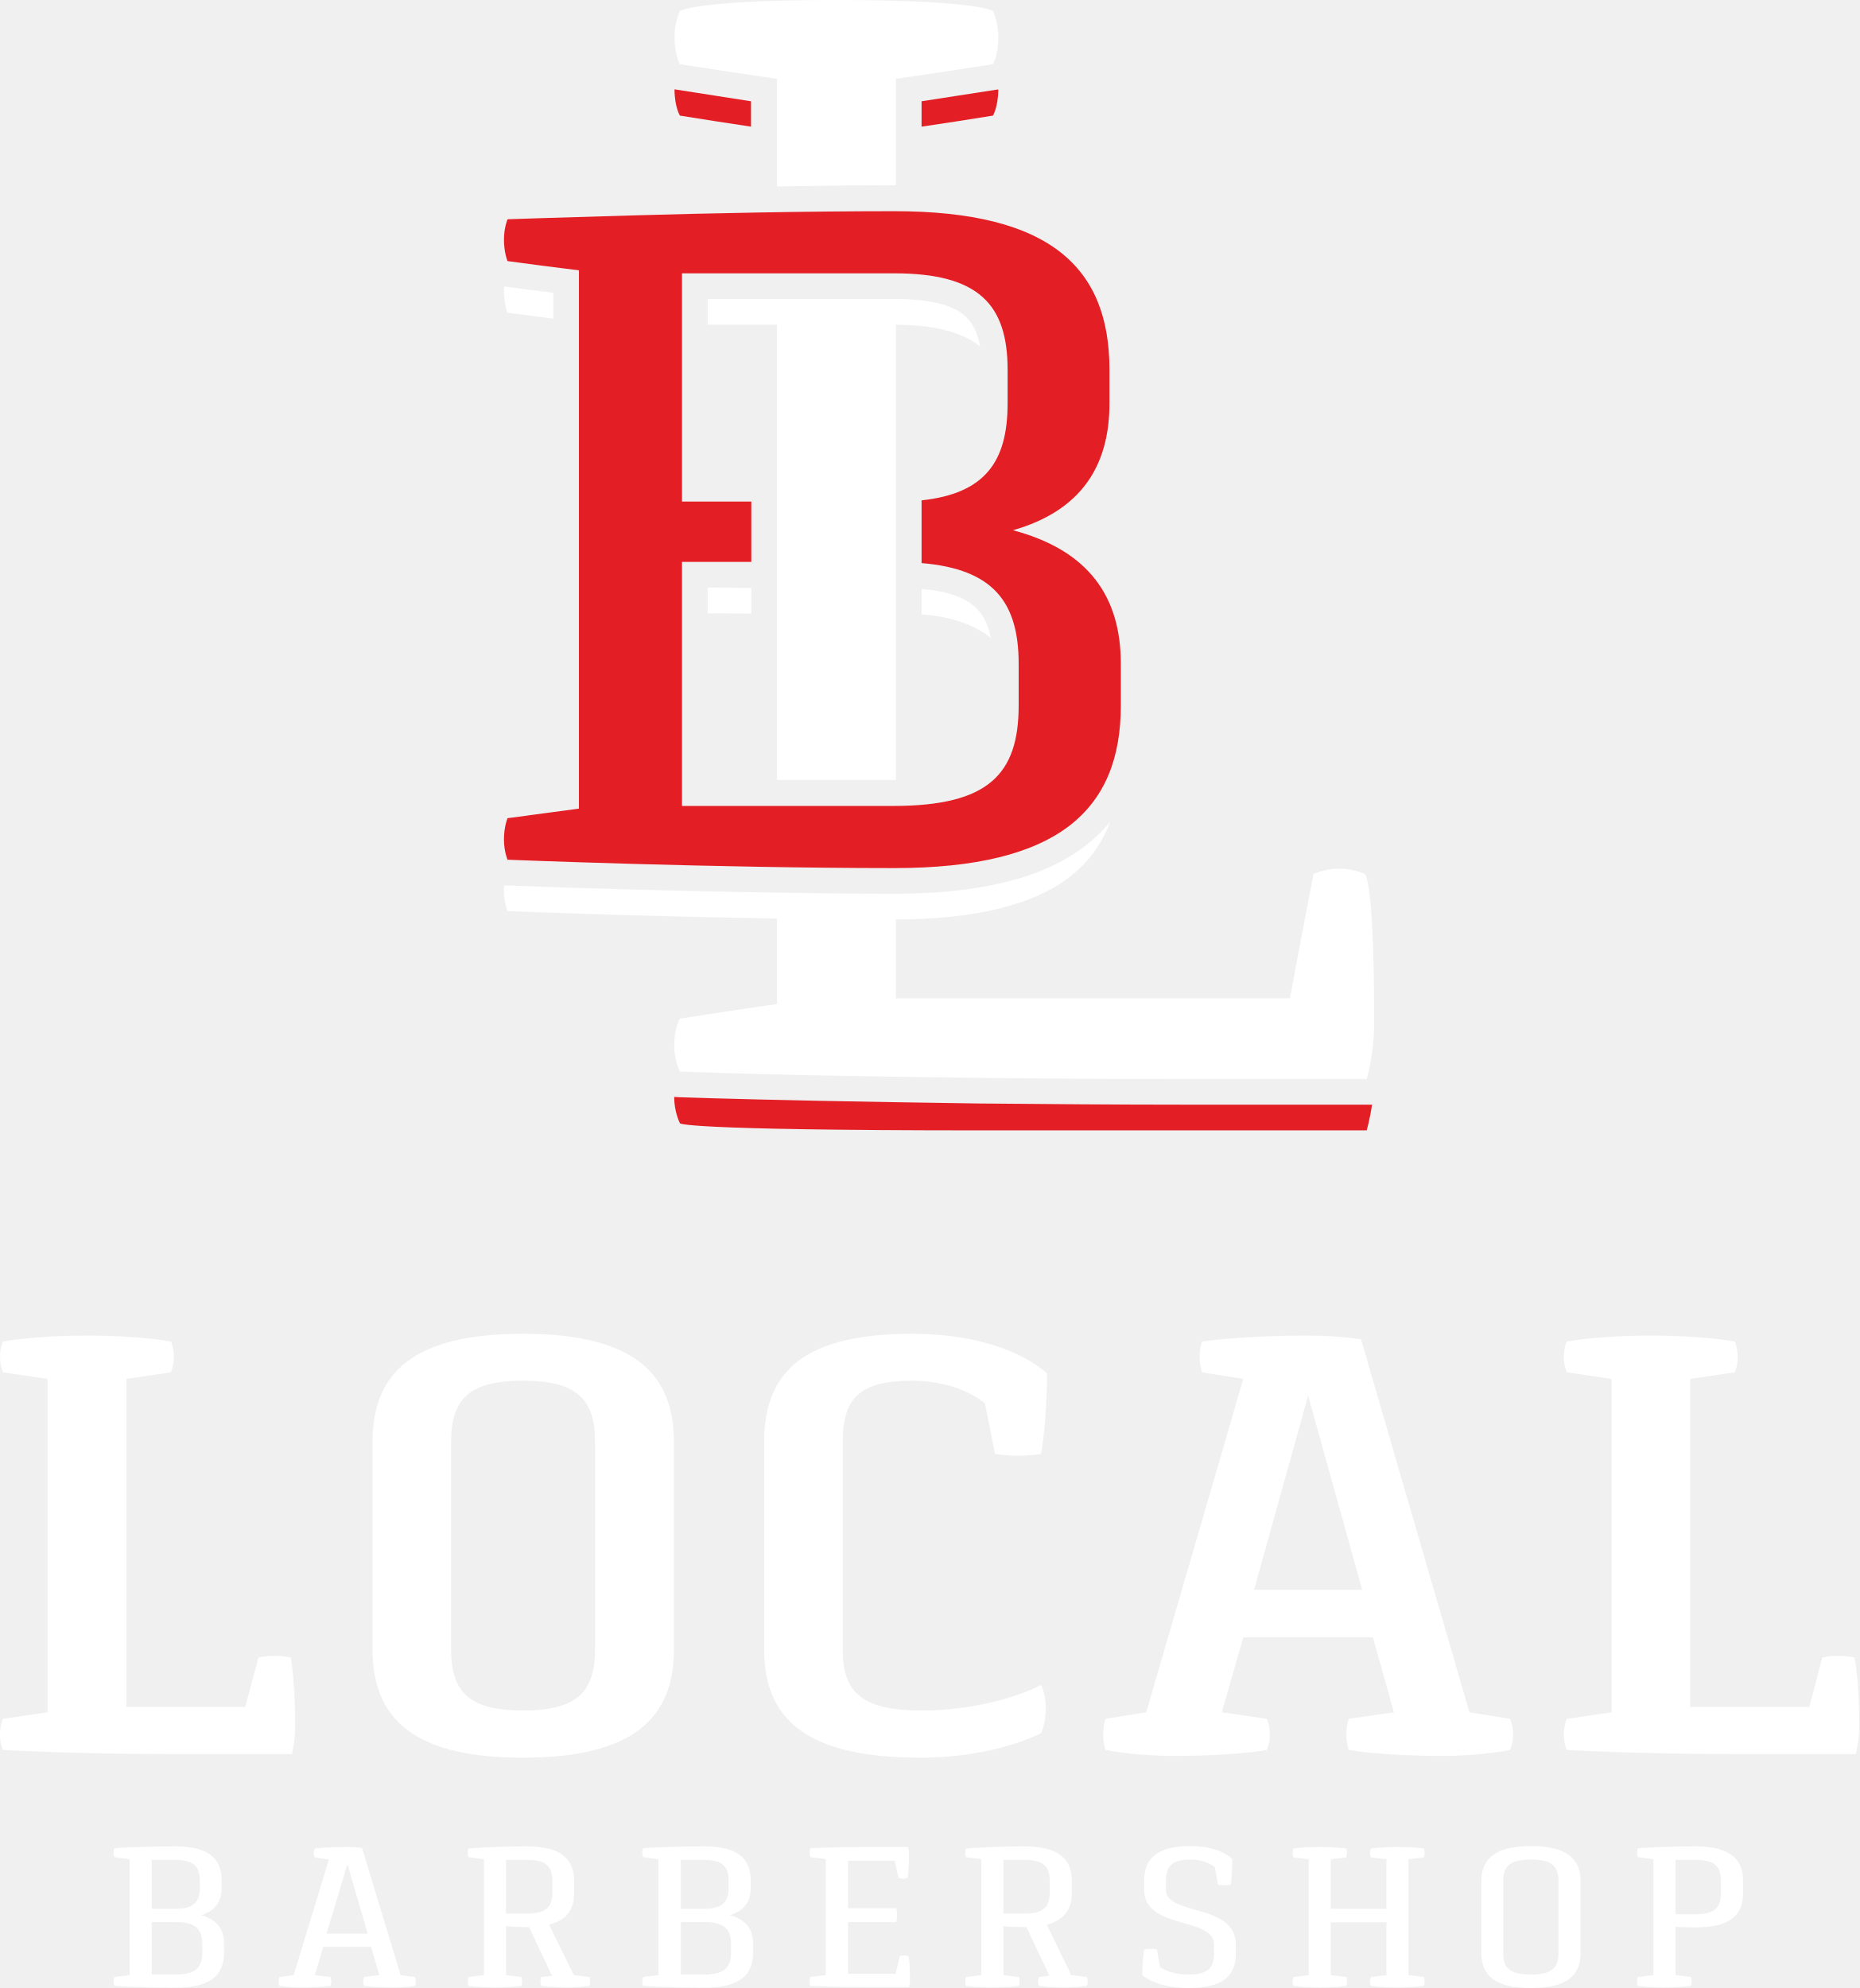
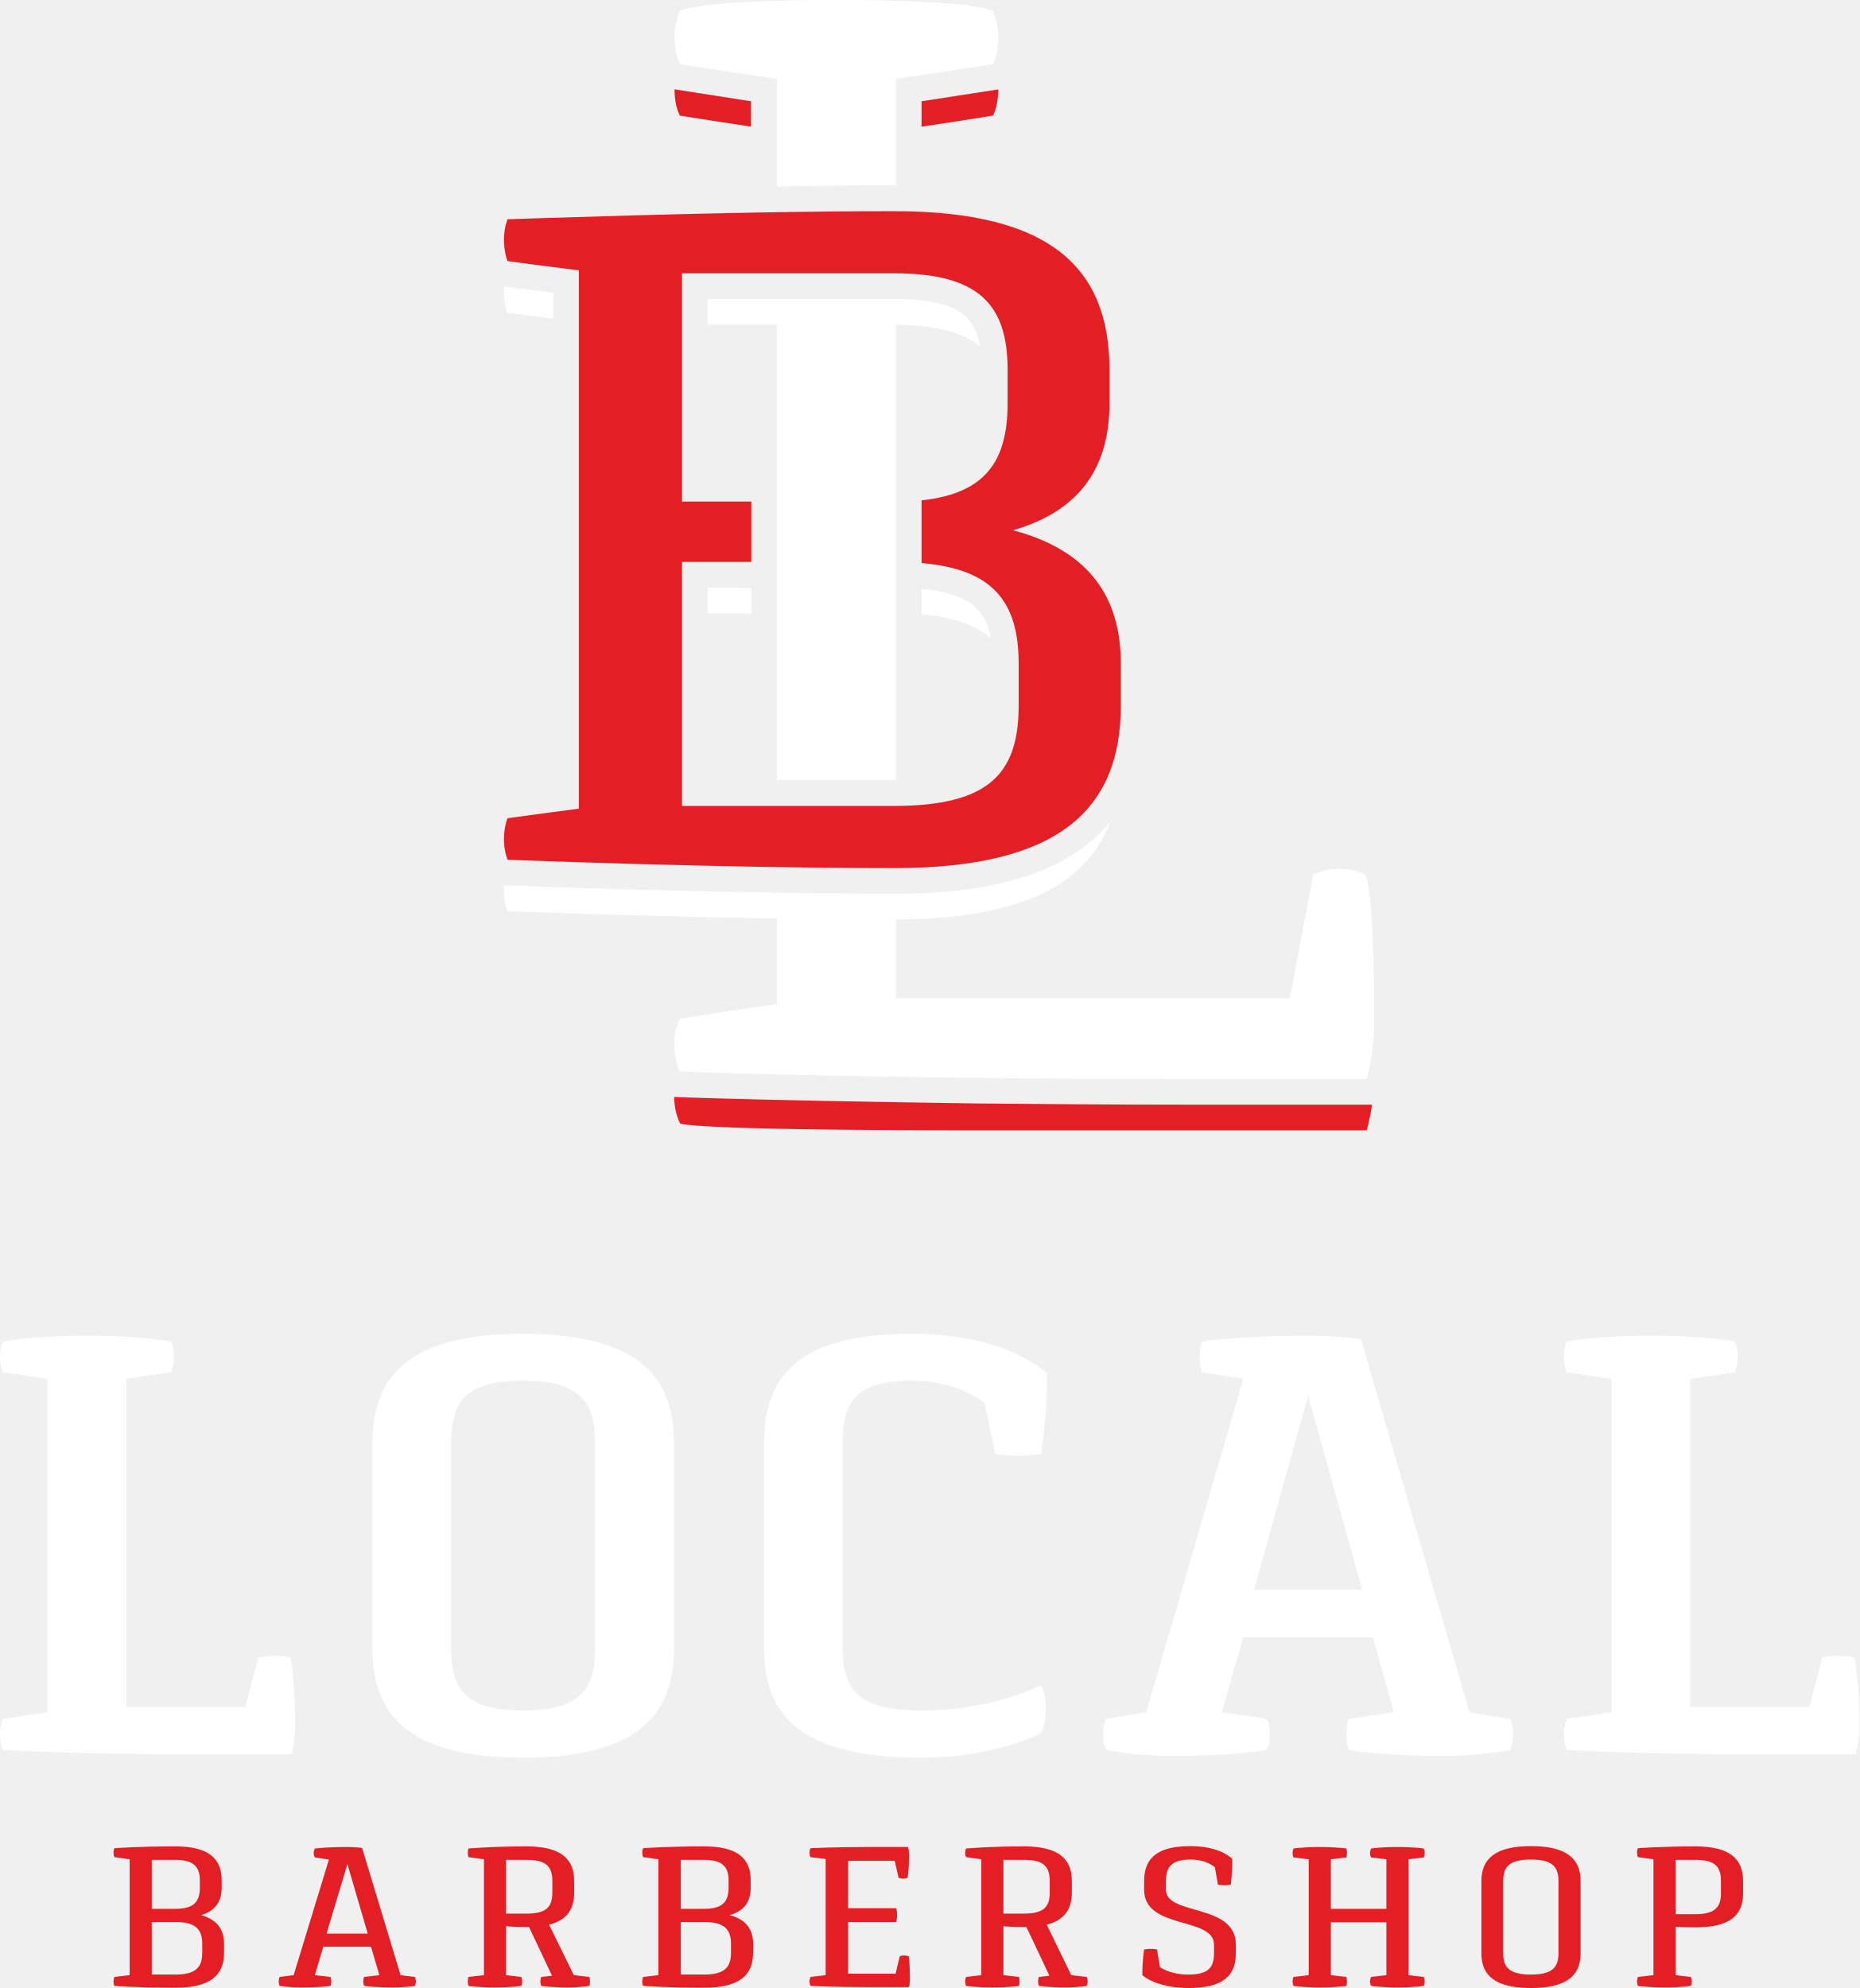
<svg xmlns="http://www.w3.org/2000/svg" xml:space="preserve" version="1.1" style="shape-rendering:geometricPrecision; text-rendering:geometricPrecision; image-rendering:optimizeQuality; fill-rule:evenodd; clip-rule:evenodd" viewBox="0 0 6224 6655">
  <defs>
    <style type="text/css">
   
    .fil0 {fill:#E31E24;fill-rule:nonzero}
    .fil1 {fill:#ffffff;fill-rule:nonzero}
   
  </style>
  </defs>
  <g id="Layer_x0020_1">
    <path class="fil0" d="M1938 2707c-80,11 -160,21 -239,32 0,0 -12,28 -12,71 0,40 12,68 12,68 0,0 174,7 422,14 249,7 573,14 873,14 275,0 464,-49 585,-141 121,-93 173,-229 173,-403 0,-46 0,-93 0,-140 0,-223 -106,-379 -361,-447 227,-65 323,-214 323,-425 0,-37 0,-74 0,-112 0,-342 -198,-531 -720,-531 -300,0 -624,7 -872,14 -249,7 -423,13 -423,13 0,0 -12,28 -12,68 0,44 12,72 12,72 80,11 159,21 239,31 0,301 0,602 0,902 0,300 0,600 0,900zm345 -826c77,0 155,0 232,0 0,-68 0,-135 0,-202 -77,0 -155,0 -232,0 0,-255 0,-510 0,-764 237,0 474,0 711,0 283,0 379,105 379,323 0,37 0,75 0,112 0,195 -75,302 -288,325 0,70 0,140 0,210 241,20 325,132 325,337 0,47 0,94 0,140 0,233 -105,335 -416,336 -237,0 -474,0 -711,0 0,-272 0,-544 0,-817z" />
    <g id="_674001232">
-       <path class="fil1" d="M434 6612l-51 6c0,0 -3,6 -3,16 0,8 3,14 3,14 0,0 75,6 204,6 118,0 163,-42 163,-117l0 -30c0,-48 -23,-81 -77,-96 48,-14 69,-46 69,-92l0 -24c0,-73 -43,-114 -155,-114 -129,0 -204,6 -204,6 0,0 -3,6 -3,15 0,9 3,15 3,15l51 7 0 388zm74 -178l79 0c67,0 90,24 90,73l0 30c0,50 -23,73 -90,73l-79 0 0 -176zm0 -208l79 0c61,0 82,23 82,69l0 24c0,48 -21,71 -82,71l-79 0 0 -164zm475 386l-47 6c0,0 -3,6 -3,15 0,9 3,15 3,15 0,0 29,5 72,5 68,0 98,-5 98,-5 0,0 3,-6 3,-15 0,-9 -3,-15 -3,-15l-52 -6 28 -95 160 0 28 95 -51 6c0,0 -3,6 -3,15 0,9 3,15 3,15 0,0 30,5 98,5 43,0 72,-5 72,-5 0,0 3,-6 3,-15 0,-9 -3,-15 -3,-15l-48 -6 -129 -426c0,0 -23,-3 -49,-3 -72,0 -109,5 -109,5 0,0 -4,7 -4,15 0,10 4,15 4,15l47 7 -118 387zm180 -372l68 233 -138 0 70 -233zm685 374l-36 4c0,0 -3,6 -3,15 0,9 3,15 3,15 0,0 30,5 92,5 38,0 69,-5 69,-5 0,0 2,-6 2,-15 0,-9 -2,-15 -2,-15l-52 -6 -83 -169c60,-15 84,-52 84,-107l0 -39c0,-74 -44,-116 -159,-116 -118,0 -195,7 -195,7 0,0 -2,6 -2,15 0,9 2,14 2,14l52 7 0 388 -52 6c0,0 -2,6 -2,15 0,9 2,15 2,15 0,0 31,5 88,5 59,0 89,-5 89,-5 0,0 3,-6 3,-15 0,-9 -3,-15 -3,-15l-51 -6 0 -164c0,0 25,3 69,3l8 0 77 163zm-154 -388l69 0c64,0 86,21 86,71l0 39c0,49 -22,70 -86,70l-69 0 0 -180zm510 386l-51 6c0,0 -3,6 -3,16 0,8 3,14 3,14 0,0 75,6 204,6 119,0 164,-42 164,-117l0 -30c0,-48 -23,-81 -78,-96 49,-14 70,-46 70,-92l0 -24c0,-73 -43,-114 -156,-114 -129,0 -204,6 -204,6 0,0 -3,6 -3,15 0,9 3,15 3,15l51 7 0 388zm75 -178l78 0c67,0 90,24 90,73l0 30c0,50 -23,73 -90,73l-78 0 0 -176zm0 -208l78 0c61,0 82,23 82,69l0 24c0,48 -21,71 -82,71l-78 0 0 -164zm729 60c0,0 6,3 15,3 9,0 15,-3 15,-3 0,0 5,-22 5,-75 0,-16 -3,-28 -3,-28l-137 0c-112,0 -190,4 -190,4 0,0 -3,6 -3,15 0,9 3,15 3,15l51 6 0 389 -51 6c0,0 -3,6 -3,15 0,9 3,15 3,15 0,0 78,4 190,4l140 0c0,0 3,-12 3,-28 0,-53 -4,-75 -4,-75 0,0 -6,-3 -16,-3 -9,0 -14,3 -14,3l-14 58 -159 0 0 -173 161 0c0,0 3,-10 3,-23 0,-13 -3,-23 -3,-23l-161 0 0 -159 156 0 13 57zm505 328l-35 4c0,0 -3,6 -3,15 0,9 3,15 3,15 0,0 30,5 92,5 37,0 68,-5 68,-5 0,0 3,-6 3,-15 0,-9 -3,-15 -3,-15l-52 -6 -82 -169c59,-15 84,-52 84,-107l0 -39c0,-74 -44,-116 -160,-116 -118,0 -194,7 -194,7 0,0 -3,6 -3,15 0,9 3,14 3,14l51 7 0 388 -51 6c0,0 -3,6 -3,15 0,9 3,15 3,15 0,0 30,5 88,5 58,0 89,-5 89,-5 0,0 2,-6 2,-15 0,-9 -2,-15 -2,-15l-52 -6 0 -164c0,0 25,3 69,3l8 0 77 163zm-154 -388l69 0c64,0 86,21 86,71l0 39c0,49 -22,70 -86,70l-69 0 0 -180zm524 359l-10 -59c0,0 -8,-2 -21,-2 -13,0 -22,2 -22,2 0,0 -6,35 -6,86 0,0 45,43 155,43 115,0 158,-41 158,-116l0 -29c0,-140 -234,-96 -234,-184l0 -29c0,-49 21,-72 82,-72 55,0 82,26 82,26l10 58c0,0 9,2 21,2 12,0 22,-2 22,-2 0,0 5,-35 5,-86 0,0 -38,-43 -140,-43 -113,0 -155,42 -155,117l0 29c0,135 234,89 234,184l0 29c0,50 -22,71 -86,71 -63,0 -95,-25 -95,-25l0 0zm498 27l-51 6c0,0 -3,6 -3,15 0,9 3,15 3,15 0,0 30,5 88,5 58,0 89,-5 89,-5 0,0 2,-6 2,-15 0,-9 -2,-15 -2,-15l-52 -6 0 -177 186 0 0 177 -51 6c0,0 -4,6 -4,15 0,9 4,15 4,15 0,0 30,5 88,5 57,0 88,-5 88,-5 0,0 3,-6 3,-15 0,-9 -3,-15 -3,-15l-51 -6 0 -388 51 -6c0,0 3,-5 3,-15 0,-8 -3,-15 -3,-15 0,0 -31,-5 -88,-5 -58,0 -88,5 -88,5 0,0 -4,7 -4,15 0,10 4,15 4,15l51 6 0 166 -186 0 0 -166 52 -6c0,0 2,-5 2,-15 0,-8 -2,-15 -2,-15 0,0 -31,-5 -89,-5 -58,0 -88,5 -88,5 0,0 -3,7 -3,15 0,10 3,15 3,15l51 6 0 388zm578 -73c0,74 46,116 166,116 120,0 166,-42 166,-116l0 -242c0,-74 -46,-117 -166,-117 -120,0 -166,43 -166,117l0 242zm73 -242c0,-50 23,-72 93,-72 69,0 92,22 92,72l0 242c0,49 -23,71 -92,71 -70,0 -93,-22 -93,-71l0 -242zm503 315l-52 6c0,0 -3,6 -3,15 0,9 3,15 3,15 0,0 31,5 88,5 59,0 89,-5 89,-5 0,0 3,-6 3,-15 0,-9 -3,-15 -3,-15l-51 -6 0 -162c0,0 22,2 66,2 116,0 160,-40 160,-114l0 -41c0,-74 -44,-116 -160,-116 -114,0 -192,6 -192,6 0,0 -3,6 -3,15 0,9 3,15 3,15l52 7 0 388zm74 -386l66 0c64,0 86,21 86,71l0 41c0,48 -22,70 -86,70l-66 0 0 -182z" />
+       <path class="fil0" d="M434 6612l-51 6c0,0 -3,6 -3,16 0,8 3,14 3,14 0,0 75,6 204,6 118,0 163,-42 163,-117l0 -30c0,-48 -23,-81 -77,-96 48,-14 69,-46 69,-92l0 -24c0,-73 -43,-114 -155,-114 -129,0 -204,6 -204,6 0,0 -3,6 -3,15 0,9 3,15 3,15l51 7 0 388zm74 -178l79 0c67,0 90,24 90,73l0 30c0,50 -23,73 -90,73l-79 0 0 -176zm0 -208l79 0c61,0 82,23 82,69l0 24c0,48 -21,71 -82,71l-79 0 0 -164zm475 386l-47 6c0,0 -3,6 -3,15 0,9 3,15 3,15 0,0 29,5 72,5 68,0 98,-5 98,-5 0,0 3,-6 3,-15 0,-9 -3,-15 -3,-15l-52 -6 28 -95 160 0 28 95 -51 6c0,0 -3,6 -3,15 0,9 3,15 3,15 0,0 30,5 98,5 43,0 72,-5 72,-5 0,0 3,-6 3,-15 0,-9 -3,-15 -3,-15l-48 -6 -129 -426c0,0 -23,-3 -49,-3 -72,0 -109,5 -109,5 0,0 -4,7 -4,15 0,10 4,15 4,15l47 7 -118 387zm180 -372l68 233 -138 0 70 -233zm685 374l-36 4c0,0 -3,6 -3,15 0,9 3,15 3,15 0,0 30,5 92,5 38,0 69,-5 69,-5 0,0 2,-6 2,-15 0,-9 -2,-15 -2,-15l-52 -6 -83 -169c60,-15 84,-52 84,-107l0 -39c0,-74 -44,-116 -159,-116 -118,0 -195,7 -195,7 0,0 -2,6 -2,15 0,9 2,14 2,14l52 7 0 388 -52 6c0,0 -2,6 -2,15 0,9 2,15 2,15 0,0 31,5 88,5 59,0 89,-5 89,-5 0,0 3,-6 3,-15 0,-9 -3,-15 -3,-15l-51 -6 0 -164c0,0 25,3 69,3l8 0 77 163zm-154 -388l69 0c64,0 86,21 86,71l0 39c0,49 -22,70 -86,70l-69 0 0 -180zm510 386l-51 6c0,0 -3,6 -3,16 0,8 3,14 3,14 0,0 75,6 204,6 119,0 164,-42 164,-117l0 -30c0,-48 -23,-81 -78,-96 49,-14 70,-46 70,-92l0 -24c0,-73 -43,-114 -156,-114 -129,0 -204,6 -204,6 0,0 -3,6 -3,15 0,9 3,15 3,15l51 7 0 388zm75 -178l78 0c67,0 90,24 90,73l0 30c0,50 -23,73 -90,73l-78 0 0 -176zm0 -208l78 0c61,0 82,23 82,69l0 24c0,48 -21,71 -82,71l-78 0 0 -164zm729 60c0,0 6,3 15,3 9,0 15,-3 15,-3 0,0 5,-22 5,-75 0,-16 -3,-28 -3,-28l-137 0c-112,0 -190,4 -190,4 0,0 -3,6 -3,15 0,9 3,15 3,15l51 6 0 389 -51 6c0,0 -3,6 -3,15 0,9 3,15 3,15 0,0 78,4 190,4l140 0c0,0 3,-12 3,-28 0,-53 -4,-75 -4,-75 0,0 -6,-3 -16,-3 -9,0 -14,3 -14,3l-14 58 -159 0 0 -173 161 0c0,0 3,-10 3,-23 0,-13 -3,-23 -3,-23l-161 0 0 -159 156 0 13 57zm505 328l-35 4c0,0 -3,6 -3,15 0,9 3,15 3,15 0,0 30,5 92,5 37,0 68,-5 68,-5 0,0 3,-6 3,-15 0,-9 -3,-15 -3,-15l-52 -6 -82 -169c59,-15 84,-52 84,-107l0 -39c0,-74 -44,-116 -160,-116 -118,0 -194,7 -194,7 0,0 -3,6 -3,15 0,9 3,14 3,14l51 7 0 388 -51 6c0,0 -3,6 -3,15 0,9 3,15 3,15 0,0 30,5 88,5 58,0 89,-5 89,-5 0,0 2,-6 2,-15 0,-9 -2,-15 -2,-15l-52 -6 0 -164c0,0 25,3 69,3l8 0 77 163zm-154 -388l69 0c64,0 86,21 86,71l0 39c0,49 -22,70 -86,70l-69 0 0 -180zm524 359l-10 -59c0,0 -8,-2 -21,-2 -13,0 -22,2 -22,2 0,0 -6,35 -6,86 0,0 45,43 155,43 115,0 158,-41 158,-116l0 -29c0,-140 -234,-96 -234,-184l0 -29c0,-49 21,-72 82,-72 55,0 82,26 82,26l10 58c0,0 9,2 21,2 12,0 22,-2 22,-2 0,0 5,-35 5,-86 0,0 -38,-43 -140,-43 -113,0 -155,42 -155,117l0 29c0,135 234,89 234,184l0 29c0,50 -22,71 -86,71 -63,0 -95,-25 -95,-25l0 0zm498 27l-51 6c0,0 -3,6 -3,15 0,9 3,15 3,15 0,0 30,5 88,5 58,0 89,-5 89,-5 0,0 2,-6 2,-15 0,-9 -2,-15 -2,-15l-52 -6 0 -177 186 0 0 177 -51 6c0,0 -4,6 -4,15 0,9 4,15 4,15 0,0 30,5 88,5 57,0 88,-5 88,-5 0,0 3,-6 3,-15 0,-9 -3,-15 -3,-15l-51 -6 0 -388 51 -6c0,0 3,-5 3,-15 0,-8 -3,-15 -3,-15 0,0 -31,-5 -88,-5 -58,0 -88,5 -88,5 0,0 -4,7 -4,15 0,10 4,15 4,15l51 6 0 166 -186 0 0 -166 52 -6c0,0 2,-5 2,-15 0,-8 -2,-15 -2,-15 0,0 -31,-5 -89,-5 -58,0 -88,5 -88,5 0,0 -3,7 -3,15 0,10 3,15 3,15l51 6 0 388zm578 -73c0,74 46,116 166,116 120,0 166,-42 166,-116l0 -242c0,-74 -46,-117 -166,-117 -120,0 -166,43 -166,117l0 242zm73 -242c0,-50 23,-72 93,-72 69,0 92,22 92,72l0 242c0,49 -23,71 -92,71 -70,0 -93,-22 -93,-71l0 -242zm503 315l-52 6c0,0 -3,6 -3,15 0,9 3,15 3,15 0,0 31,5 88,5 59,0 89,-5 89,-5 0,0 3,-6 3,-15 0,-9 -3,-15 -3,-15l-51 -6 0 -162c0,0 22,2 66,2 116,0 160,-40 160,-114l0 -41c0,-74 -44,-116 -160,-116 -114,0 -192,6 -192,6 0,0 -3,6 -3,15 0,9 3,15 3,15l52 7 0 388zm74 -386l66 0c64,0 86,21 86,71l0 41c0,48 -22,70 -86,70l-66 0 0 -182z" />
      <path class="fil1" d="M159 5732l-149 22c0,0 -10,20 -10,54 0,30 10,50 10,50 0,0 235,14 570,14l397 0c0,0 11,-40 11,-94 0,-157 -15,-229 -15,-229 0,0 -22,-6 -54,-6 -32,0 -54,6 -54,6l-44 165 -398 0 0 -1098 149 -22c0,0 10,-20 10,-54 0,-30 -10,-49 -10,-49 0,0 -100,-20 -281,-20 -181,0 -281,20 -281,20 0,0 -10,19 -10,49 0,34 10,54 10,54l149 22 0 1116zm1088 -211c0,233 138,363 504,363 365,0 505,-130 505,-363l0 -694c0,-233 -140,-362 -505,-362 -366,0 -504,129 -504,362l0 694zm263 -694c0,-143 60,-205 241,-205 180,0 241,62 241,205l0 694c0,143 -61,205 -241,205 -181,0 -241,-62 -241,-205l0 -694zm1821 40c0,0 32,6 76,6 46,0 78,-6 78,-6 0,0 20,-109 20,-269 0,0 -128,-133 -453,-133 -363,0 -494,129 -494,362l0 694c0,233 139,363 524,363 251,0 403,-82 403,-82 0,0 16,-32 16,-82 0,-50 -16,-80 -16,-80 0,2 -160,86 -401,86 -201,0 -263,-62 -263,-205l0 -694c0,-143 54,-205 231,-205 164,0 245,76 245,76l34 169zm506 865l-136 22c0,0 -8,20 -8,54 0,30 8,50 8,50 0,0 94,20 226,20 215,0 314,-20 314,-20 0,0 10,-20 10,-50 0,-34 -10,-54 -10,-54l-151 -22 72 -251 434 0 70 251 -151 22c0,0 -8,20 -8,54 0,30 8,50 8,50 0,0 101,20 316,20 132,0 224,-20 224,-20 0,0 10,-20 10,-50 0,-34 -10,-54 -10,-54l-136 -22 -363 -1249c0,0 -83,-12 -177,-12 -229,0 -355,20 -355,20 0,0 -8,19 -8,49 0,34 8,54 8,54l138 22 -325 1116zm542 -1060l181 650 -362 0 181 -650zm1016 1060l-150 22c0,0 -10,20 -10,54 0,30 10,50 10,50 0,0 236,14 570,14l397 0c0,0 12,-40 12,-94 0,-157 -16,-229 -16,-229 0,0 -22,-6 -54,-6 -32,0 -54,6 -54,6l-43 165 -399 0 0 -1098 149 -22c0,0 10,-20 10,-54 0,-30 -10,-49 -10,-49 0,0 -99,-20 -281,-20 -181,0 -281,20 -281,20 0,0 -10,19 -10,49 0,34 10,54 10,54l150 22 0 1116z" />
    </g>
    <path class="fil0" d="M2258 299c0,59 18,88 18,88 80,13 159,25 238,37l0 -85c-83,-13 -167,-26 -250,-39l-6 -1z" />
    <path class="fil0" d="M2257 3672l0 2c0,49 19,86 19,86 0,0 -4,6 120,12 123,6 375,12 884,12 216,0 432,0 648,0 215,0 431,0 647,0 0,0 10,-33 18,-86l-624 0c-232,0 -470,-2 -695,-4 -208,-3 -388,-6 -535,-9 -299,-6 -466,-12 -466,-12l-16 -1z" />
    <path class="fil1" d="M1688 959c-1,5 -1,11 -1,16 0,44 12,72 12,72 51,6 102,13 153,20l0 -87c-58,-7 -114,-14 -164,-21l0 0z" />
    <path class="fil1" d="M2369 1087l232 0 0 743c0,261 0,521 0,781 131,0 261,0 393,0 2,0 3,0 5,0 0,-260 0,-520 0,-781l0 -743c132,1 223,25 282,73 -8,-45 -24,-78 -49,-101 -43,-39 -119,-58 -238,-58l-625 0 0 86z" />
    <polygon class="fil1" points="2515,1968 2369,1967 2369,2053 2515,2054 " />
    <path class="fil1" d="M3317 2136c-8,-39 -21,-71 -43,-94 -43,-48 -123,-66 -189,-70l0 85c79,4 173,29 232,79z" />
    <path class="fil1" d="M2999 620c0,-118 0,-237 0,-356 108,-16 217,-32 325,-49 0,0 18,-30 18,-91 0,-50 -18,-87 -18,-87 0,0 -48,-37 -527,-37 -472,0 -521,37 -521,37 0,0 -18,37 -18,86 0,62 18,92 18,92 108,17 217,33 325,49 0,120 0,240 0,360 130,-2 264,-4 393,-4 2,0 3,0 5,0z" />
    <path class="fil1" d="M2601 3361c-109,16 -217,32 -325,49 0,0 -19,30 -19,91 0,49 19,86 19,86 0,0 168,7 464,13 297,6 720,12 1229,12 202,0 404,0 606,0 0,0 25,-80 25,-190 0,-484 -31,-496 -31,-496 0,0 -37,-18 -86,-18 -49,0 -86,18 -86,18 -27,139 -53,277 -79,416 -220,0 -440,0 -660,0 -219,0 -439,0 -659,0l0 -264c272,-1 460,-50 580,-141 65,-50 110,-113 138,-187 -24,30 -53,58 -86,83 -69,53 -158,94 -266,120 -105,26 -227,39 -371,39 -137,0 -295,-2 -457,-5 -151,-2 -294,-6 -418,-9 -253,-7 -423,-14 -423,-14l-8 0c-1,5 -1,12 -1,18 0,40 12,68 12,68 0,0 174,7 422,14 142,4 308,8 480,11l0 286z" />
    <path class="fil0" d="M3085 424c80,-12 160,-24 239,-37 0,0 17,-28 18,-87l-5 0c-84,13 -168,26 -252,39l0 85z" />
  </g>
</svg>
